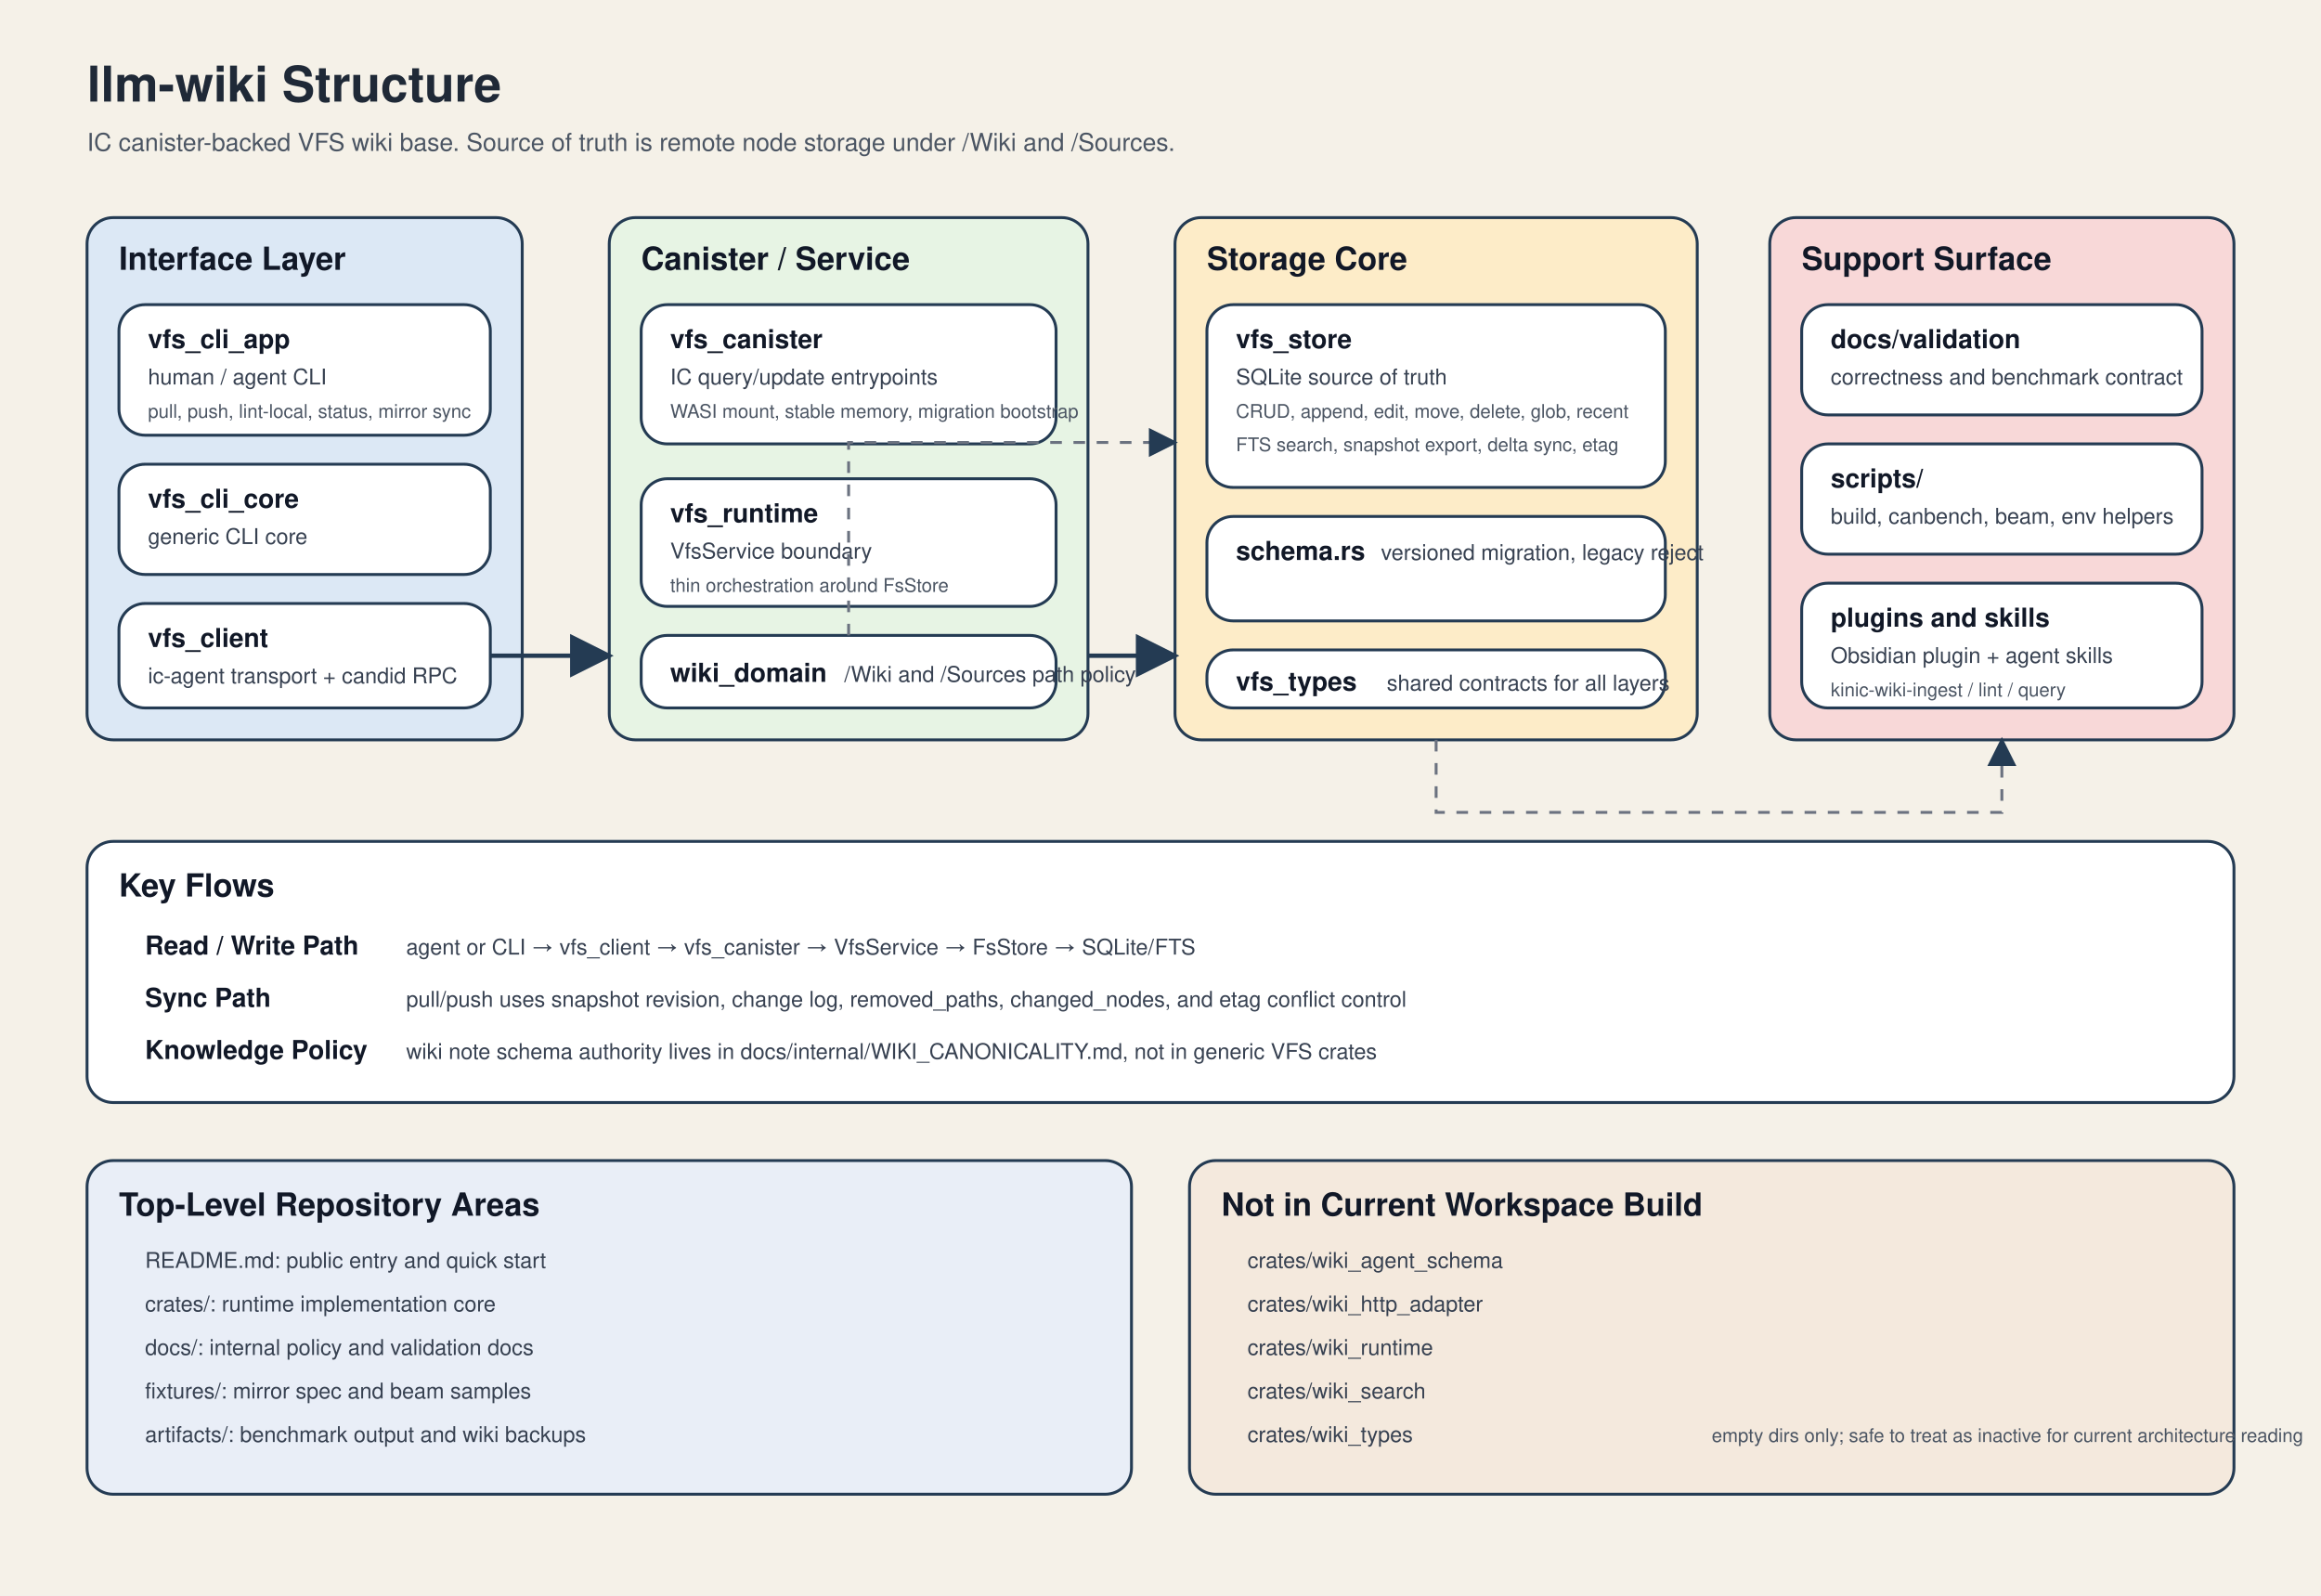
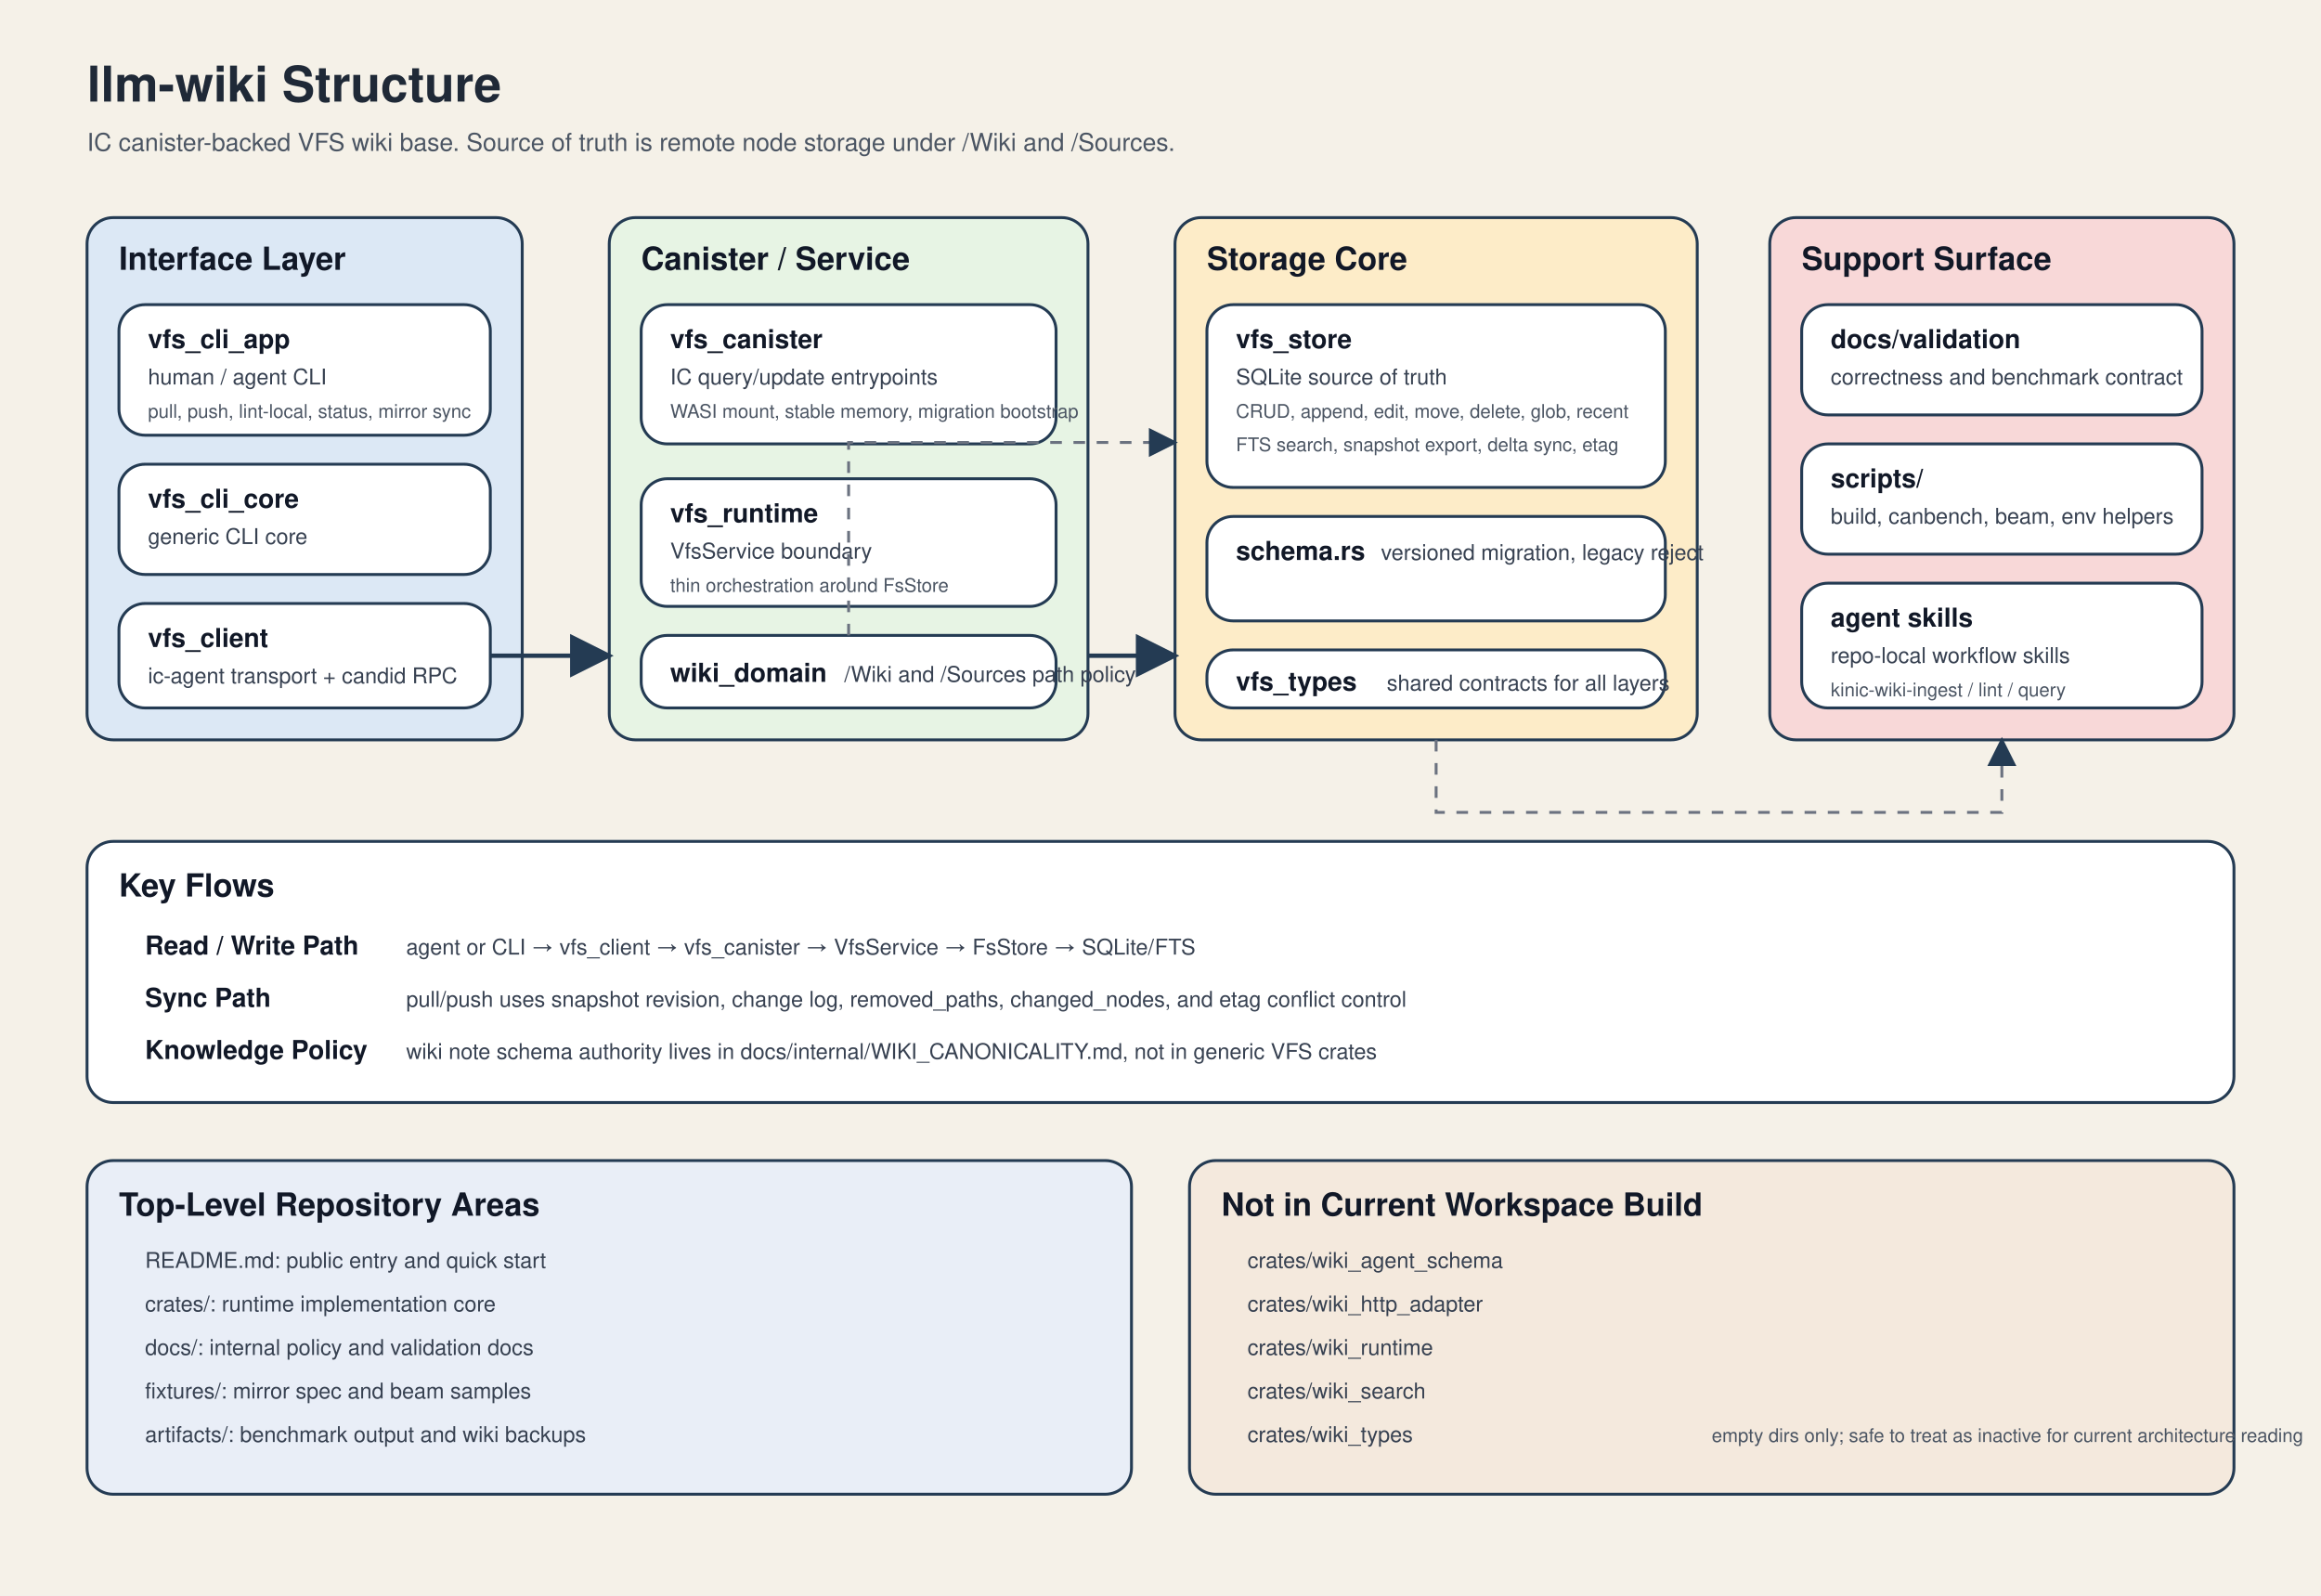
<svg xmlns="http://www.w3.org/2000/svg" width="1600" height="1100" viewBox="0 0 1600 1100" role="img" aria-labelledby="title desc">
  <defs>
    <style>
      .bg { fill: #f5f1e8; }
      .title { font: 700 34px "Helvetica Neue", Helvetica, Arial, sans-serif; fill: #1f2937; }
      .subtitle { font: 500 17px "Helvetica Neue", Helvetica, Arial, sans-serif; fill: #4b5563; }
      .section { font: 700 22px "Helvetica Neue", Helvetica, Arial, sans-serif; fill: #111827; }
      .label { font: 700 18px "Helvetica Neue", Helvetica, Arial, sans-serif; fill: #111827; }
      .body { font: 500 15px "Helvetica Neue", Helvetica, Arial, sans-serif; fill: #374151; }
      .small { font: 500 13px "Helvetica Neue", Helvetica, Arial, sans-serif; fill: #4b5563; }
      .box { stroke: #243b53; stroke-width: 2; rx: 18; ry: 18; }
      .line { stroke: #243b53; stroke-width: 3; fill: none; }
      .dash { stroke: #6b7280; stroke-width: 2; fill: none; stroke-dasharray: 8 8; }
    </style>
    <marker id="arrow" markerWidth="10" markerHeight="10" refX="9" refY="5" orient="auto-start-reverse">
      <path d="M 0 0 L 10 5 L 0 10 z" fill="#243b53" />
    </marker>
  </defs>
  <rect class="bg" x="0" y="0" width="1600" height="1100" />
  <text class="title" x="60" y="70">llm-wiki Structure</text>
  <text class="subtitle" x="60" y="104">IC canister-backed VFS wiki base. Source of truth is remote node storage under /Wiki and /Sources.</text>
  <rect class="box" x="60" y="150" width="300" height="360" fill="#dce8f5" />
  <text class="section" x="82" y="186">Interface Layer</text>
  <rect class="box" x="82" y="210" width="256" height="90" fill="#ffffff" />
  <text class="label" x="102" y="240">vfs_cli_app</text>
  <text class="body" x="102" y="265">human / agent CLI</text>
  <text class="small" x="102" y="288">pull, push, lint-local, status, mirror sync</text>
  <rect class="box" x="82" y="320" width="256" height="76" fill="#ffffff" />
  <text class="label" x="102" y="350">vfs_cli_core</text>
  <text class="body" x="102" y="375">generic CLI core</text>
  <rect class="box" x="82" y="416" width="256" height="72" fill="#ffffff" />
  <text class="label" x="102" y="446">vfs_client</text>
  <text class="body" x="102" y="471">ic-agent transport + candid RPC</text>
  <rect class="box" x="420" y="150" width="330" height="360" fill="#e7f4e4" />
  <text class="section" x="442" y="186">Canister / Service</text>
  <rect class="box" x="442" y="210" width="286" height="96" fill="#ffffff" />
  <text class="label" x="462" y="240">vfs_canister</text>
  <text class="body" x="462" y="265">IC query/update entrypoints</text>
  <text class="small" x="462" y="288">WASI mount, stable memory, migration bootstrap</text>
  <rect class="box" x="442" y="330" width="286" height="88" fill="#ffffff" />
  <text class="label" x="462" y="360">vfs_runtime</text>
  <text class="body" x="462" y="385">VfsService boundary</text>
  <text class="small" x="462" y="408">thin orchestration around FsStore</text>
  <rect class="box" x="442" y="438" width="286" height="50" fill="#ffffff" />
  <text class="label" x="462" y="470">wiki_domain</text>
  <text class="body" x="582" y="470">/Wiki and /Sources path policy</text>
  <rect class="box" x="810" y="150" width="360" height="360" fill="#fdecc8" />
  <text class="section" x="832" y="186">Storage Core</text>
  <rect class="box" x="832" y="210" width="316" height="126" fill="#ffffff" />
  <text class="label" x="852" y="240">vfs_store</text>
  <text class="body" x="852" y="265">SQLite source of truth</text>
  <text class="small" x="852" y="288">CRUD, append, edit, move, delete, glob, recent</text>
  <text class="small" x="852" y="311">FTS search, snapshot export, delta sync, etag</text>
  <rect class="box" x="832" y="356" width="316" height="72" fill="#ffffff" />
  <text class="label" x="852" y="386">schema.rs</text>
  <text class="body" x="952" y="386">versioned migration, legacy reject</text>
  <rect class="box" x="832" y="448" width="316" height="40" fill="#ffffff" />
  <text class="label" x="852" y="476">vfs_types</text>
  <text class="body" x="956" y="476">shared contracts for all layers</text>
  <rect class="box" x="1220" y="150" width="320" height="360" fill="#f8d8d8" />
  <text class="section" x="1242" y="186">Support Surface</text>
  <rect class="box" x="1242" y="210" width="276" height="76" fill="#ffffff" />
  <text class="label" x="1262" y="240">docs/validation</text>
  <text class="body" x="1262" y="265">correctness and benchmark contract</text>
  <rect class="box" x="1242" y="306" width="276" height="76" fill="#ffffff" />
  <text class="label" x="1262" y="336">scripts/</text>
  <text class="body" x="1262" y="361">build, canbench, beam, env helpers</text>
  <rect class="box" x="1242" y="402" width="276" height="86" fill="#ffffff" />
-   <text class="label" x="1262" y="432">plugins and skills</text>
-   <text class="body" x="1262" y="457">Obsidian plugin + agent skills</text>
+   <text class="label" x="1262" y="432">agent skills</text>
+   <text class="body" x="1262" y="457">repo-local workflow skills</text>
  <text class="small" x="1262" y="480">kinic-wiki-ingest / lint / query</text>
  <path class="line" d="M 338 452 L 420 452" marker-end="url(#arrow)" />
  <path class="line" d="M 750 452 L 810 452" marker-end="url(#arrow)" />
  <path class="dash" d="M 585 438 L 585 305 L 810 305" marker-end="url(#arrow)" />
  <path class="dash" d="M 990 510 L 990 560 L 1380 560 L 1380 510" marker-end="url(#arrow)" />
  <rect class="box" x="60" y="580" width="1480" height="180" fill="#ffffff" />
  <text class="section" x="82" y="618">Key Flows</text>
  <text class="label" x="100" y="658">Read / Write Path</text>
  <text class="body" x="280" y="658">agent or CLI → vfs_client → vfs_canister → VfsService → FsStore → SQLite/FTS</text>
  <text class="label" x="100" y="694">Sync Path</text>
  <text class="body" x="280" y="694">pull/push uses snapshot revision, change log, removed_paths, changed_nodes, and etag conflict control</text>
  <text class="label" x="100" y="730">Knowledge Policy</text>
  <text class="body" x="280" y="730">wiki note schema authority lives in docs/internal/WIKI_CANONICALITY.md, not in generic VFS crates</text>
  <rect class="box" x="60" y="800" width="720" height="230" fill="#e9eef7" />
  <text class="section" x="82" y="838">Top-Level Repository Areas</text>
  <text class="body" x="100" y="874">README.md: public entry and quick start</text>
  <text class="body" x="100" y="904">crates/: runtime implementation core</text>
  <text class="body" x="100" y="934">docs/: internal policy and validation docs</text>
  <text class="body" x="100" y="964">fixtures/: mirror spec and beam samples</text>
  <text class="body" x="100" y="994">artifacts/: benchmark output and wiki backups</text>
  <rect class="box" x="820" y="800" width="720" height="230" fill="#f4e9dd" />
  <text class="section" x="842" y="838">Not in Current Workspace Build</text>
  <text class="body" x="860" y="874">crates/wiki_agent_schema</text>
  <text class="body" x="860" y="904">crates/wiki_http_adapter</text>
  <text class="body" x="860" y="934">crates/wiki_runtime</text>
  <text class="body" x="860" y="964">crates/wiki_search</text>
  <text class="body" x="860" y="994">crates/wiki_types</text>
  <text class="small" x="1180" y="994">empty dirs only; safe to treat as inactive for current architecture reading</text>
</svg>
